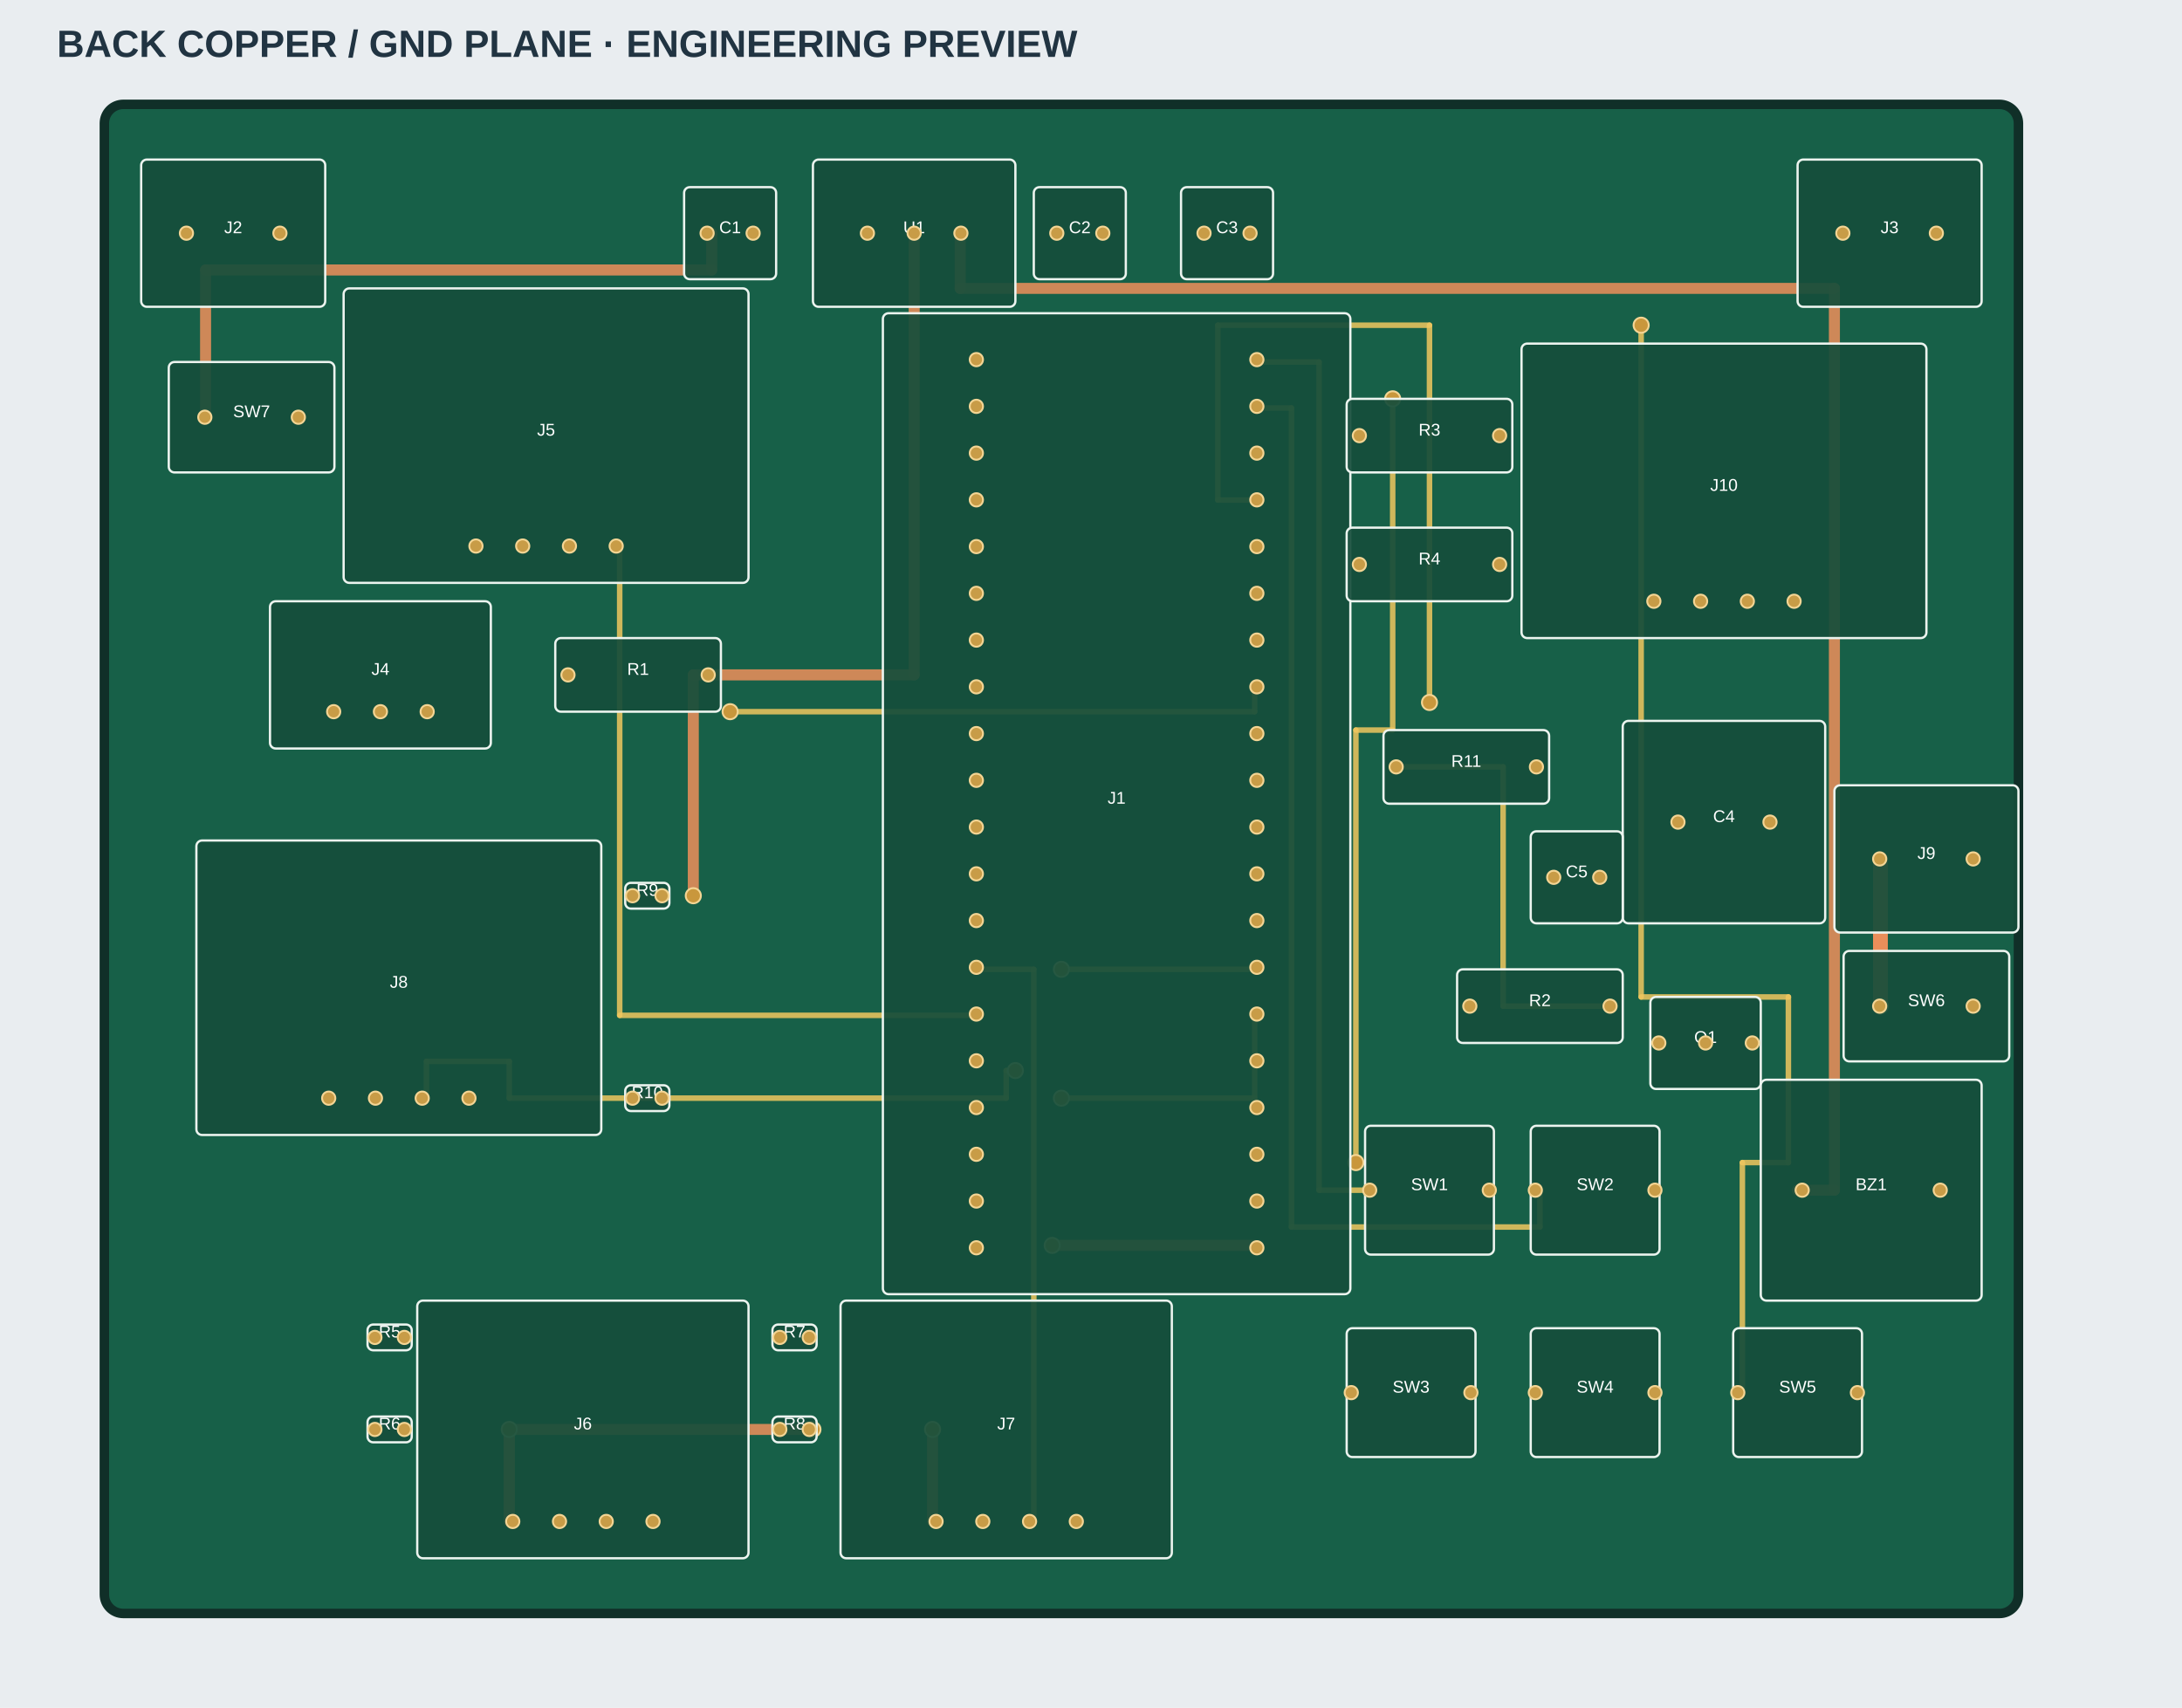
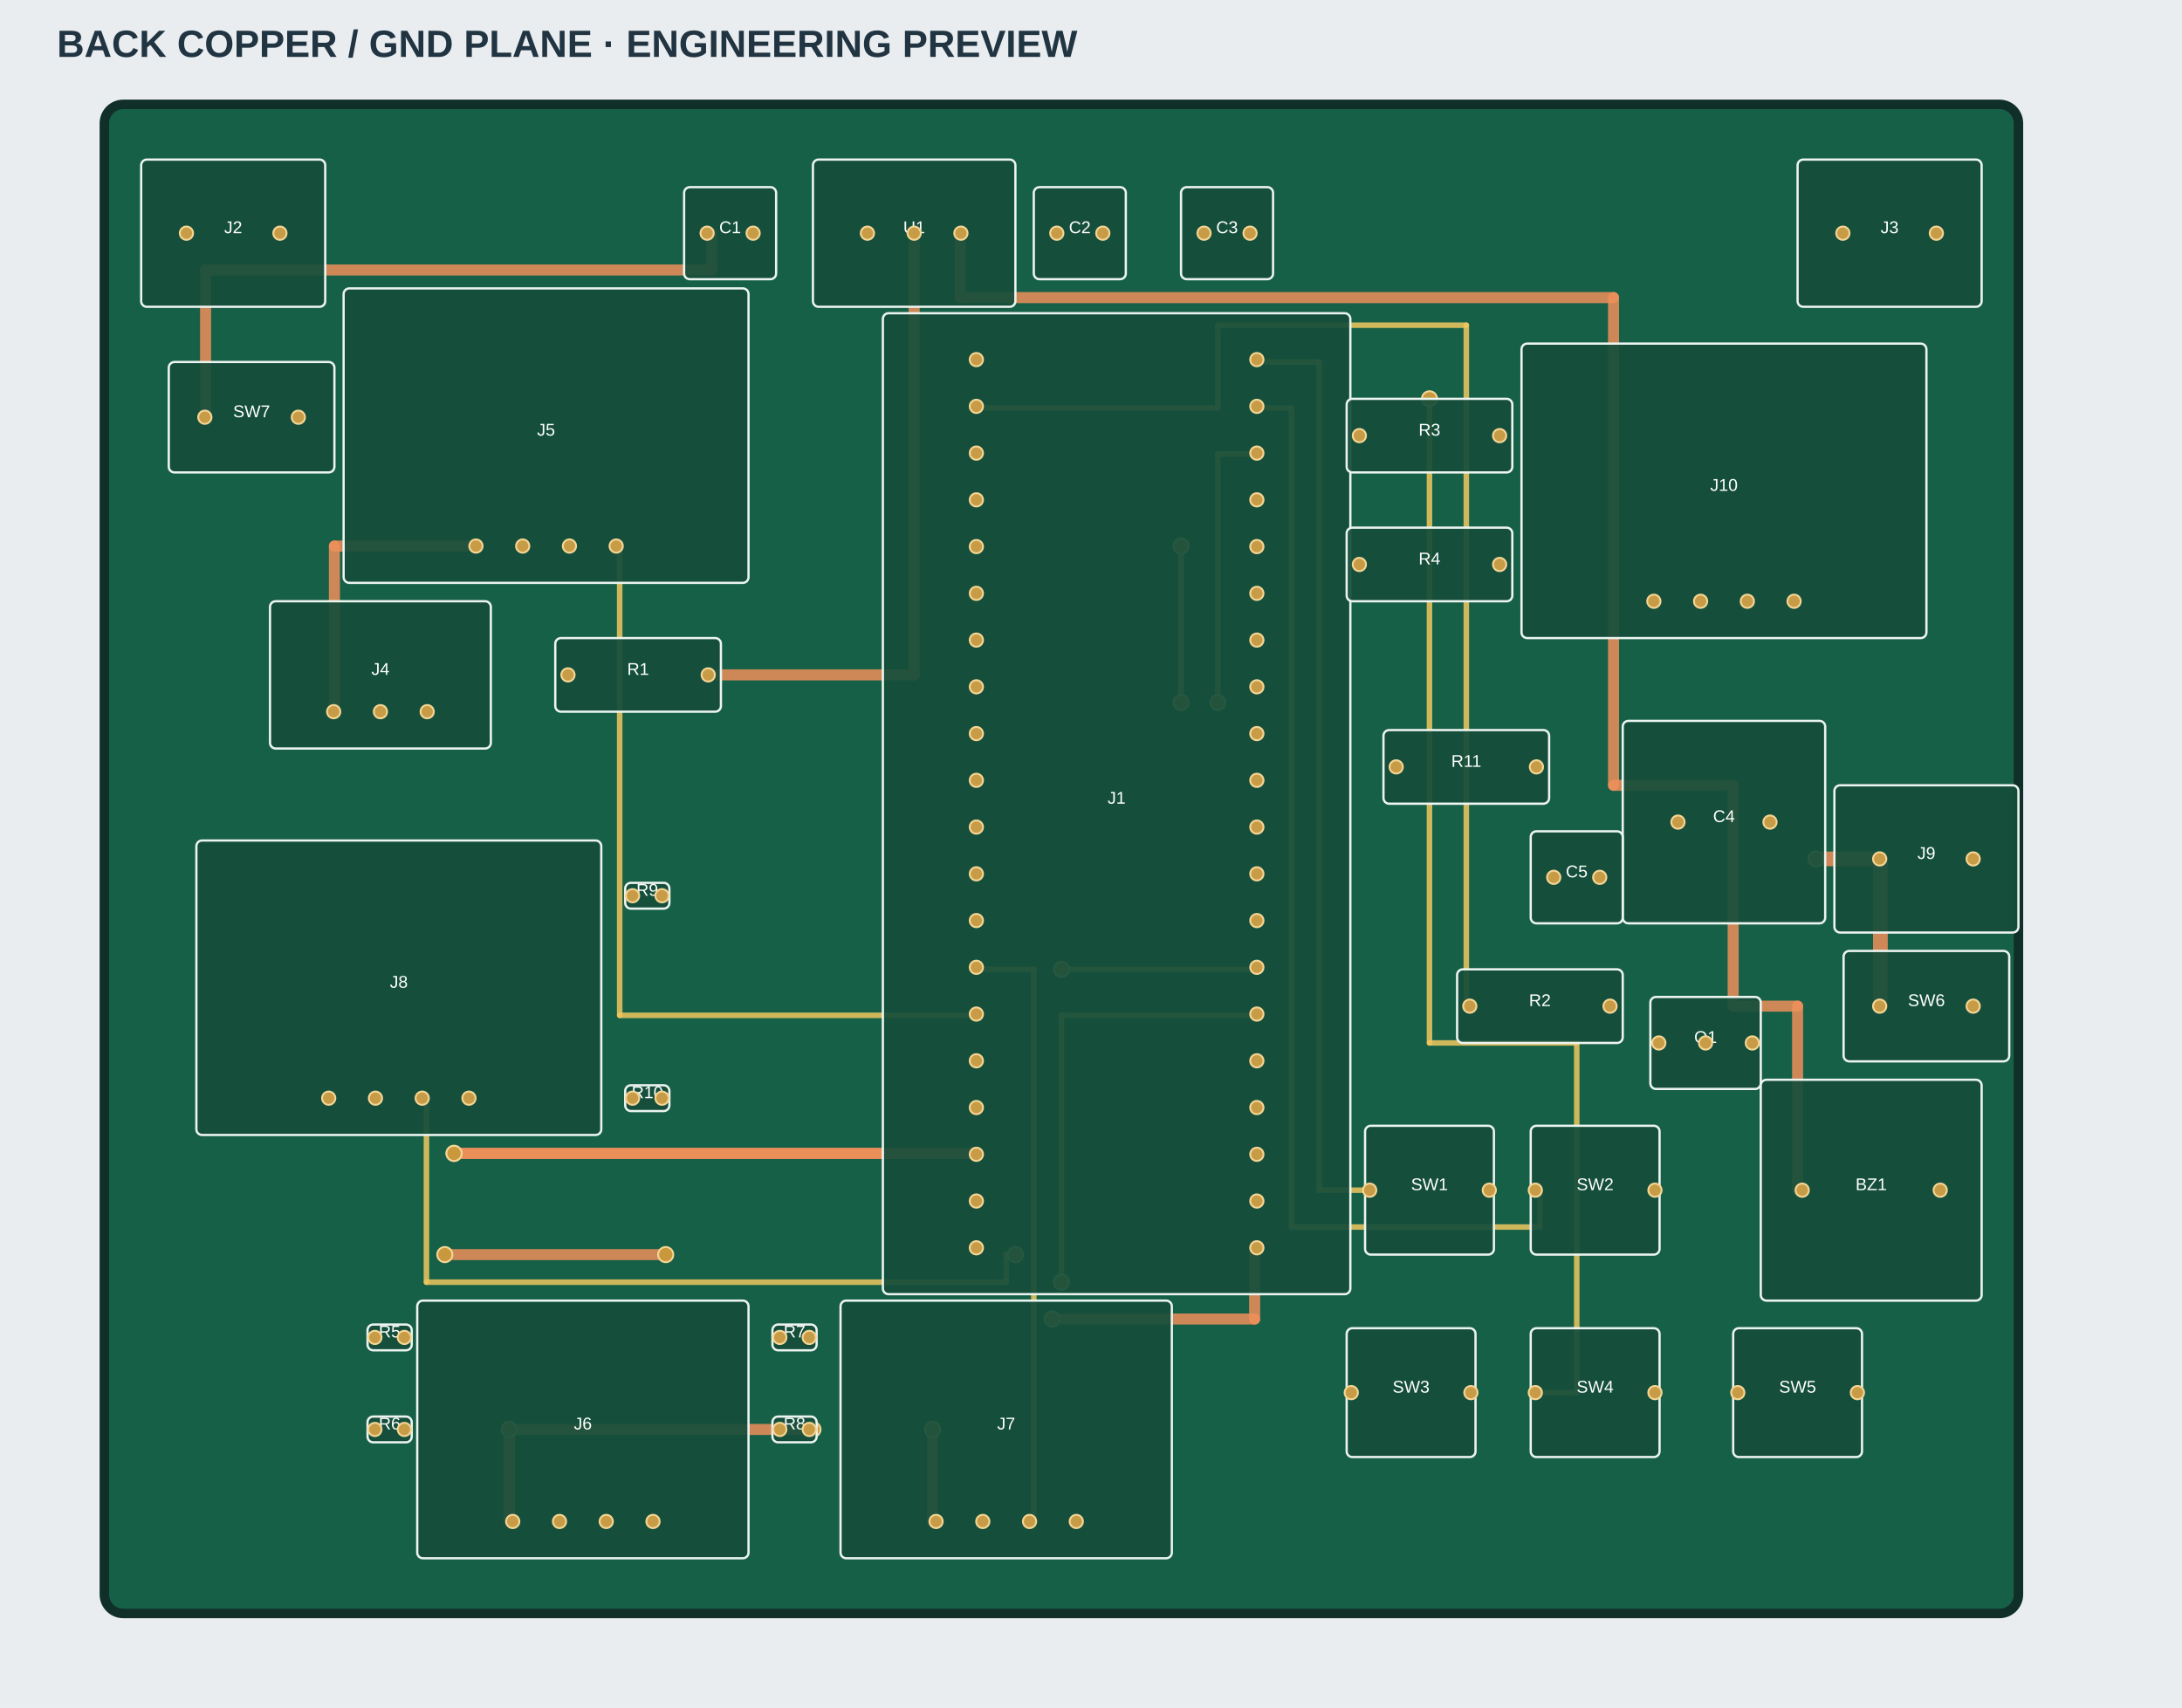
<svg xmlns="http://www.w3.org/2000/svg" width="1150" height="900" viewBox="0 0 1150 900">
  <rect width="100%" height="100%" fill="#e9edf0" />
  <rect x="55.0" y="55.0" width="1008.8" height="795.4" rx="10" fill="#176048" stroke="#102f28" stroke-width="5" />
  <line x1="514.586" y1="509.833" x2="515.75" y2="510.9" stroke="#f0c75e" stroke-width="2.91" stroke-linecap="round" opacity=".85" />
  <line x1="515.75" y1="510.9" x2="544.85" y2="510.9" stroke="#f0c75e" stroke-width="2.91" stroke-linecap="round" opacity=".85" />
  <line x1="544.85" y1="510.9" x2="544.85" y2="801.9" stroke="#f0c75e" stroke-width="2.91" stroke-linecap="round" opacity=".85" />
  <line x1="544.85" y1="801.9" x2="542.619" y2="801.9" stroke="#f0c75e" stroke-width="2.91" stroke-linecap="round" opacity=".85" />
  <line x1="662.414" y1="534.471" x2="661.25" y2="535.15" stroke="#f0c75e" stroke-width="2.91" stroke-linecap="round" opacity=".85" />
-   <line x1="661.25" y1="535.15" x2="661.25" y2="578.8" stroke="#f0c75e" stroke-width="2.91" stroke-linecap="round" opacity=".85" />
-   <line x1="661.25" y1="578.8" x2="559.4" y2="578.8" stroke="#f0c75e" stroke-width="2.91" stroke-linecap="round" opacity=".85" />
+   <line x1="661.25" y1="535.15" x2="559.4" y2="535.15" stroke="#f0c75e" stroke-width="2.91" stroke-linecap="round" opacity=".85" />
+   <line x1="559.4" y1="535.15" x2="559.4" y2="675.8" stroke="#f0c75e" stroke-width="2.91" stroke-linecap="round" opacity=".85" />
  <line x1="662.414" y1="509.833" x2="661.25" y2="510.9" stroke="#f0c75e" stroke-width="2.91" stroke-linecap="round" opacity=".85" />
  <line x1="661.25" y1="510.9" x2="559.4" y2="510.9" stroke="#f0c75e" stroke-width="2.91" stroke-linecap="round" opacity=".85" />
-   <line x1="535.15" y1="564.25" x2="530.3" y2="564.25" stroke="#f0c75e" stroke-width="2.91" stroke-linecap="round" opacity=".85" />
-   <line x1="530.3" y1="564.25" x2="530.3" y2="578.8" stroke="#f0c75e" stroke-width="2.91" stroke-linecap="round" opacity=".85" />
-   <line x1="530.3" y1="578.8" x2="268.4" y2="578.8" stroke="#f0c75e" stroke-width="2.91" stroke-linecap="round" opacity=".85" />
-   <line x1="268.4" y1="578.8" x2="268.4" y2="559.4" stroke="#f0c75e" stroke-width="2.91" stroke-linecap="round" opacity=".85" />
-   <line x1="268.4" y1="559.4" x2="224.75" y2="559.4" stroke="#f0c75e" stroke-width="2.91" stroke-linecap="round" opacity=".85" />
-   <line x1="224.75" y1="559.4" x2="224.75" y2="578.8" stroke="#f0c75e" stroke-width="2.91" stroke-linecap="round" opacity=".85" />
+   <line x1="535.15" y1="661.25" x2="530.3" y2="661.25" stroke="#f0c75e" stroke-width="2.91" stroke-linecap="round" opacity=".85" />
+   <line x1="530.3" y1="661.25" x2="530.3" y2="675.8" stroke="#f0c75e" stroke-width="2.91" stroke-linecap="round" opacity=".85" />
+   <line x1="530.3" y1="675.8" x2="224.75" y2="675.8" stroke="#f0c75e" stroke-width="2.91" stroke-linecap="round" opacity=".85" />
+   <line x1="224.75" y1="675.8" x2="224.75" y2="578.8" stroke="#f0c75e" stroke-width="2.91" stroke-linecap="round" opacity=".85" />
  <line x1="224.75" y1="578.8" x2="222.519" y2="578.8" stroke="#f0c75e" stroke-width="2.91" stroke-linecap="round" opacity=".85" />
  <line x1="514.586" y1="534.471" x2="515.75" y2="535.15" stroke="#f0c75e" stroke-width="2.91" stroke-linecap="round" opacity=".85" />
  <line x1="515.75" y1="535.15" x2="326.6" y2="535.15" stroke="#f0c75e" stroke-width="2.91" stroke-linecap="round" opacity=".85" />
  <line x1="326.6" y1="535.15" x2="326.6" y2="287.8" stroke="#f0c75e" stroke-width="2.91" stroke-linecap="round" opacity=".85" />
  <line x1="326.6" y1="287.8" x2="324.757" y2="287.8" stroke="#f0c75e" stroke-width="2.91" stroke-linecap="round" opacity=".85" />
-   <line x1="662.414" y1="362.005" x2="661.25" y2="360.55" stroke="#f0c75e" stroke-width="2.91" stroke-linecap="round" opacity=".85" />
-   <line x1="661.25" y1="360.55" x2="661.25" y2="375.1" stroke="#f0c75e" stroke-width="2.91" stroke-linecap="round" opacity=".85" />
-   <line x1="661.25" y1="375.1" x2="384.8" y2="375.1" stroke="#f0c75e" stroke-width="2.91" stroke-linecap="round" opacity=".85" />
-   <line x1="848.557" y1="530.3" x2="850.4" y2="530.3" stroke="#f0c75e" stroke-width="2.91" stroke-linecap="round" opacity=".85" />
-   <line x1="850.4" y1="530.3" x2="792.2" y2="530.3" stroke="#f0c75e" stroke-width="2.91" stroke-linecap="round" opacity=".85" />
-   <line x1="792.2" y1="530.3" x2="792.2" y2="404.2" stroke="#f0c75e" stroke-width="2.91" stroke-linecap="round" opacity=".85" />
-   <line x1="792.2" y1="404.2" x2="734.0" y2="404.2" stroke="#f0c75e" stroke-width="2.91" stroke-linecap="round" opacity=".85" />
-   <line x1="734.0" y1="404.2" x2="735.843" y2="404.2" stroke="#f0c75e" stroke-width="2.91" stroke-linecap="round" opacity=".85" />
+   <line x1="514.586" y1="214.177" x2="515.75" y2="215.05" stroke="#f0c75e" stroke-width="2.91" stroke-linecap="round" opacity=".85" />
+   <line x1="515.75" y1="215.05" x2="641.85" y2="215.05" stroke="#f0c75e" stroke-width="2.91" stroke-linecap="round" opacity=".85" />
+   <line x1="641.85" y1="215.05" x2="641.85" y2="171.4" stroke="#f0c75e" stroke-width="2.91" stroke-linecap="round" opacity=".85" />
+   <line x1="641.85" y1="171.4" x2="772.8" y2="171.4" stroke="#f0c75e" stroke-width="2.91" stroke-linecap="round" opacity=".85" />
+   <line x1="772.8" y1="171.4" x2="772.8" y2="530.3" stroke="#f0c75e" stroke-width="2.91" stroke-linecap="round" opacity=".85" />
+   <line x1="772.8" y1="530.3" x2="774.643" y2="530.3" stroke="#f0c75e" stroke-width="2.91" stroke-linecap="round" opacity=".85" />
  <line x1="662.414" y1="189.539" x2="661.25" y2="190.8" stroke="#f0c75e" stroke-width="2.91" stroke-linecap="round" opacity=".85" />
  <line x1="661.25" y1="190.8" x2="695.2" y2="190.8" stroke="#f0c75e" stroke-width="2.91" stroke-linecap="round" opacity=".85" />
  <line x1="695.2" y1="190.8" x2="695.2" y2="627.3" stroke="#f0c75e" stroke-width="2.91" stroke-linecap="round" opacity=".85" />
  <line x1="695.2" y1="627.3" x2="724.3" y2="627.3" stroke="#f0c75e" stroke-width="2.91" stroke-linecap="round" opacity=".85" />
  <line x1="724.3" y1="627.3" x2="721.875" y2="627.3" stroke="#f0c75e" stroke-width="2.91" stroke-linecap="round" opacity=".85" />
  <line x1="662.414" y1="214.177" x2="661.25" y2="215.05" stroke="#f0c75e" stroke-width="2.91" stroke-linecap="round" opacity=".85" />
  <line x1="661.25" y1="215.05" x2="680.65" y2="215.05" stroke="#f0c75e" stroke-width="2.91" stroke-linecap="round" opacity=".85" />
  <line x1="680.65" y1="215.05" x2="680.65" y2="646.7" stroke="#f0c75e" stroke-width="2.91" stroke-linecap="round" opacity=".85" />
  <line x1="680.65" y1="646.7" x2="811.6" y2="646.7" stroke="#f0c75e" stroke-width="2.91" stroke-linecap="round" opacity=".85" />
  <line x1="811.6" y1="646.7" x2="811.6" y2="627.3" stroke="#f0c75e" stroke-width="2.91" stroke-linecap="round" opacity=".85" />
  <line x1="811.6" y1="627.3" x2="809.175" y2="627.3" stroke="#f0c75e" stroke-width="2.91" stroke-linecap="round" opacity=".85" />
-   <line x1="734.0" y1="210.2" x2="734.0" y2="384.8" stroke="#f0c75e" stroke-width="2.91" stroke-linecap="round" opacity=".85" />
-   <line x1="734.0" y1="384.8" x2="714.6" y2="384.8" stroke="#f0c75e" stroke-width="2.91" stroke-linecap="round" opacity=".85" />
-   <line x1="714.6" y1="384.8" x2="714.6" y2="612.75" stroke="#f0c75e" stroke-width="2.91" stroke-linecap="round" opacity=".85" />
-   <line x1="662.414" y1="263.453" x2="661.25" y2="263.55" stroke="#f0c75e" stroke-width="2.91" stroke-linecap="round" opacity=".85" />
-   <line x1="661.25" y1="263.55" x2="641.85" y2="263.55" stroke="#f0c75e" stroke-width="2.91" stroke-linecap="round" opacity=".85" />
-   <line x1="641.85" y1="263.55" x2="641.85" y2="171.4" stroke="#f0c75e" stroke-width="2.91" stroke-linecap="round" opacity=".85" />
-   <line x1="641.85" y1="171.4" x2="753.4" y2="171.4" stroke="#f0c75e" stroke-width="2.91" stroke-linecap="round" opacity=".85" />
-   <line x1="753.4" y1="171.4" x2="753.4" y2="370.25" stroke="#f0c75e" stroke-width="2.91" stroke-linecap="round" opacity=".85" />
-   <line x1="864.95" y1="171.4" x2="864.95" y2="525.45" stroke="#f0c75e" stroke-width="2.91" stroke-linecap="round" opacity=".85" />
-   <line x1="864.95" y1="525.45" x2="942.55" y2="525.45" stroke="#f0c75e" stroke-width="2.91" stroke-linecap="round" opacity=".85" />
-   <line x1="942.55" y1="525.45" x2="942.55" y2="612.75" stroke="#f0c75e" stroke-width="2.91" stroke-linecap="round" opacity=".85" />
-   <line x1="942.55" y1="612.75" x2="918.3" y2="612.75" stroke="#f0c75e" stroke-width="2.91" stroke-linecap="round" opacity=".85" />
-   <line x1="918.3" y1="612.75" x2="918.3" y2="734.0" stroke="#f0c75e" stroke-width="2.91" stroke-linecap="round" opacity=".85" />
-   <line x1="918.3" y1="734.0" x2="915.875" y2="734.0" stroke="#f0c75e" stroke-width="2.91" stroke-linecap="round" opacity=".85" />
+   <line x1="662.414" y1="238.815" x2="661.25" y2="239.3" stroke="#f0c75e" stroke-width="2.91" stroke-linecap="round" opacity=".85" />
+   <line x1="661.25" y1="239.3" x2="641.85" y2="239.3" stroke="#f0c75e" stroke-width="2.91" stroke-linecap="round" opacity=".85" />
+   <line x1="641.85" y1="239.3" x2="641.85" y2="370.25" stroke="#f0c75e" stroke-width="2.91" stroke-linecap="round" opacity=".85" />
+   <line x1="753.4" y1="210.2" x2="753.4" y2="549.7" stroke="#f0c75e" stroke-width="2.91" stroke-linecap="round" opacity=".85" />
+   <line x1="753.4" y1="549.7" x2="831.0" y2="549.7" stroke="#f0c75e" stroke-width="2.91" stroke-linecap="round" opacity=".85" />
+   <line x1="831.0" y1="549.7" x2="831.0" y2="734.0" stroke="#f0c75e" stroke-width="2.91" stroke-linecap="round" opacity=".85" />
+   <line x1="831.0" y1="734.0" x2="811.6" y2="734.0" stroke="#f0c75e" stroke-width="2.91" stroke-linecap="round" opacity=".85" />
+   <line x1="811.6" y1="734.0" x2="809.175" y2="734.0" stroke="#f0c75e" stroke-width="2.91" stroke-linecap="round" opacity=".85" />
+   <line x1="622.45" y1="287.8" x2="622.45" y2="370.25" stroke="#f0c75e" stroke-width="2.91" stroke-linecap="round" opacity=".85" />
  <line x1="107.962" y1="219.9" x2="108.35" y2="219.9" stroke="#ef8f5a" stroke-width="5.82" stroke-linecap="round" opacity=".85" />
  <line x1="108.35" y1="219.9" x2="108.35" y2="142.3" stroke="#ef8f5a" stroke-width="5.82" stroke-linecap="round" opacity=".85" />
  <line x1="108.35" y1="142.3" x2="375.1" y2="142.3" stroke="#ef8f5a" stroke-width="5.82" stroke-linecap="round" opacity=".85" />
  <line x1="375.1" y1="142.3" x2="375.1" y2="122.9" stroke="#ef8f5a" stroke-width="5.82" stroke-linecap="round" opacity=".85" />
  <line x1="375.1" y1="122.9" x2="372.675" y2="122.9" stroke="#ef8f5a" stroke-width="5.82" stroke-linecap="round" opacity=".85" />
  <line x1="506.438" y1="122.9" x2="506.05" y2="122.9" stroke="#ef8f5a" stroke-width="5.82" stroke-linecap="round" opacity=".85" />
-   <line x1="506.05" y1="122.9" x2="506.05" y2="152.0" stroke="#ef8f5a" stroke-width="5.82" stroke-linecap="round" opacity=".85" />
-   <line x1="506.05" y1="152.0" x2="966.8" y2="152.0" stroke="#ef8f5a" stroke-width="5.82" stroke-linecap="round" opacity=".85" />
-   <line x1="966.8" y1="152.0" x2="966.8" y2="627.3" stroke="#ef8f5a" stroke-width="5.82" stroke-linecap="round" opacity=".85" />
-   <line x1="966.8" y1="627.3" x2="947.4" y2="627.3" stroke="#ef8f5a" stroke-width="5.82" stroke-linecap="round" opacity=".85" />
+   <line x1="506.05" y1="122.9" x2="506.05" y2="156.85" stroke="#ef8f5a" stroke-width="5.82" stroke-linecap="round" opacity=".85" />
+   <line x1="506.05" y1="156.85" x2="850.4" y2="156.85" stroke="#ef8f5a" stroke-width="5.82" stroke-linecap="round" opacity=".85" />
+   <line x1="850.4" y1="156.85" x2="850.4" y2="413.9" stroke="#ef8f5a" stroke-width="5.82" stroke-linecap="round" opacity=".85" />
+   <line x1="850.4" y1="413.9" x2="913.45" y2="413.9" stroke="#ef8f5a" stroke-width="5.82" stroke-linecap="round" opacity=".85" />
+   <line x1="913.45" y1="413.9" x2="913.45" y2="530.3" stroke="#ef8f5a" stroke-width="5.82" stroke-linecap="round" opacity=".85" />
+   <line x1="913.45" y1="530.3" x2="947.4" y2="530.3" stroke="#ef8f5a" stroke-width="5.82" stroke-linecap="round" opacity=".85" />
+   <line x1="947.4" y1="530.3" x2="947.4" y2="627.3" stroke="#ef8f5a" stroke-width="5.82" stroke-linecap="round" opacity=".85" />
  <line x1="947.4" y1="627.3" x2="949.825" y2="627.3" stroke="#ef8f5a" stroke-width="5.82" stroke-linecap="round" opacity=".85" />
  <line x1="990.662" y1="530.3" x2="991.05" y2="530.3" stroke="#ef8f5a" stroke-width="7.76" stroke-linecap="round" opacity=".85" />
  <line x1="991.05" y1="530.3" x2="991.05" y2="452.7" stroke="#ef8f5a" stroke-width="7.76" stroke-linecap="round" opacity=".85" />
  <line x1="991.05" y1="452.7" x2="990.662" y2="452.7" stroke="#ef8f5a" stroke-width="7.76" stroke-linecap="round" opacity=".85" />
  <line x1="990.662" y1="452.7" x2="991.05" y2="452.7" stroke="#ef8f5a" stroke-width="7.76" stroke-linecap="round" opacity=".85" />
-   <line x1="991.05" y1="452.7" x2="991.05" y2="530.3" stroke="#ef8f5a" stroke-width="7.76" stroke-linecap="round" opacity=".85" />
+   <line x1="991.05" y1="452.7" x2="957.1" y2="452.7" stroke="#ef8f5a" stroke-width="7.76" stroke-linecap="round" opacity=".85" />
+   <line x1="514.586" y1="608.385" x2="515.75" y2="607.9" stroke="#ef8f5a" stroke-width="5.82" stroke-linecap="round" opacity=".85" />
+   <line x1="515.75" y1="607.9" x2="239.3" y2="607.9" stroke="#ef8f5a" stroke-width="5.82" stroke-linecap="round" opacity=".85" />
  <line x1="491.5" y1="753.4" x2="491.5" y2="801.9" stroke="#ef8f5a" stroke-width="5.82" stroke-linecap="round" opacity=".85" />
  <line x1="491.5" y1="801.9" x2="493.343" y2="801.9" stroke="#ef8f5a" stroke-width="5.82" stroke-linecap="round" opacity=".85" />
-   <line x1="365.4" y1="472.1" x2="365.4" y2="355.7" stroke="#ef8f5a" stroke-width="5.82" stroke-linecap="round" opacity=".85" />
-   <line x1="365.4" y1="355.7" x2="375.1" y2="355.7" stroke="#ef8f5a" stroke-width="5.82" stroke-linecap="round" opacity=".85" />
-   <line x1="375.1" y1="355.7" x2="373.257" y2="355.7" stroke="#ef8f5a" stroke-width="5.82" stroke-linecap="round" opacity=".85" />
-   <line x1="554.55" y1="656.4" x2="661.25" y2="656.4" stroke="#ef8f5a" stroke-width="5.82" stroke-linecap="round" opacity=".85" />
+   <line x1="234.45" y1="661.25" x2="350.85" y2="661.25" stroke="#ef8f5a" stroke-width="5.82" stroke-linecap="round" opacity=".85" />
+   <line x1="250.843" y1="287.8" x2="249.0" y2="287.8" stroke="#ef8f5a" stroke-width="5.82" stroke-linecap="round" opacity=".85" />
+   <line x1="249.0" y1="287.8" x2="176.25" y2="287.8" stroke="#ef8f5a" stroke-width="5.82" stroke-linecap="round" opacity=".85" />
+   <line x1="176.25" y1="287.8" x2="176.25" y2="375.1" stroke="#ef8f5a" stroke-width="5.82" stroke-linecap="round" opacity=".85" />
+   <line x1="176.25" y1="375.1" x2="175.862" y2="375.1" stroke="#ef8f5a" stroke-width="5.82" stroke-linecap="round" opacity=".85" />
+   <line x1="514.586" y1="608.385" x2="515.75" y2="607.9" stroke="#ef8f5a" stroke-width="5.82" stroke-linecap="round" opacity=".85" />
+   <line x1="515.75" y1="607.9" x2="239.3" y2="607.9" stroke="#ef8f5a" stroke-width="5.82" stroke-linecap="round" opacity=".85" />
+   <line x1="554.55" y1="695.2" x2="661.25" y2="695.2" stroke="#ef8f5a" stroke-width="5.82" stroke-linecap="round" opacity=".85" />
+   <line x1="661.25" y1="695.2" x2="661.25" y2="656.4" stroke="#ef8f5a" stroke-width="5.82" stroke-linecap="round" opacity=".85" />
  <line x1="661.25" y1="656.4" x2="662.414" y2="657.661" stroke="#ef8f5a" stroke-width="5.82" stroke-linecap="round" opacity=".85" />
  <line x1="428.45" y1="753.4" x2="268.4" y2="753.4" stroke="#ef8f5a" stroke-width="5.82" stroke-linecap="round" opacity=".85" />
  <line x1="268.4" y1="753.4" x2="268.4" y2="801.9" stroke="#ef8f5a" stroke-width="5.82" stroke-linecap="round" opacity=".85" />
  <line x1="268.4" y1="801.9" x2="270.243" y2="801.9" stroke="#ef8f5a" stroke-width="5.82" stroke-linecap="round" opacity=".85" />
  <line x1="270.243" y1="801.9" x2="268.4" y2="801.9" stroke="#ef8f5a" stroke-width="5.82" stroke-linecap="round" opacity=".85" />
  <line x1="268.4" y1="801.9" x2="268.4" y2="753.4" stroke="#ef8f5a" stroke-width="5.82" stroke-linecap="round" opacity=".85" />
  <line x1="373.257" y1="355.7" x2="375.1" y2="355.7" stroke="#ef8f5a" stroke-width="5.82" stroke-linecap="round" opacity=".85" />
  <line x1="375.1" y1="355.7" x2="481.8" y2="355.7" stroke="#ef8f5a" stroke-width="5.82" stroke-linecap="round" opacity=".85" />
  <line x1="481.8" y1="355.7" x2="481.8" y2="122.9" stroke="#ef8f5a" stroke-width="5.82" stroke-linecap="round" opacity=".85" />
-   <circle cx="559.4" cy="578.8" r="4" fill="#c9973c" stroke="#f4d594" />
+   <circle cx="559.4" cy="675.8" r="4" fill="#c9973c" stroke="#f4d594" />
  <circle cx="559.4" cy="510.9" r="4" fill="#c9973c" stroke="#f4d594" />
-   <circle cx="535.15" cy="564.25" r="4" fill="#c9973c" stroke="#f4d594" />
-   <circle cx="384.8" cy="375.1" r="4" fill="#c9973c" stroke="#f4d594" />
-   <circle cx="734.0" cy="210.2" r="4" fill="#c9973c" stroke="#f4d594" />
-   <circle cx="714.6" cy="612.75" r="4" fill="#c9973c" stroke="#f4d594" />
-   <circle cx="753.4" cy="370.25" r="4" fill="#c9973c" stroke="#f4d594" />
-   <circle cx="864.95" cy="171.4" r="4" fill="#c9973c" stroke="#f4d594" />
-   <circle cx="991.05" cy="530.3" r="4" fill="#c9973c" stroke="#f4d594" />
+   <circle cx="535.15" cy="661.25" r="4" fill="#c9973c" stroke="#f4d594" />
+   <circle cx="641.85" cy="370.25" r="4" fill="#c9973c" stroke="#f4d594" />
+   <circle cx="753.4" cy="210.2" r="4" fill="#c9973c" stroke="#f4d594" />
+   <circle cx="622.45" cy="287.8" r="4" fill="#c9973c" stroke="#f4d594" />
+   <circle cx="622.45" cy="370.25" r="4" fill="#c9973c" stroke="#f4d594" />
+   <circle cx="957.1" cy="452.7" r="4" fill="#c9973c" stroke="#f4d594" />
+   <circle cx="239.3" cy="607.9" r="4" fill="#c9973c" stroke="#f4d594" />
  <circle cx="491.5" cy="753.4" r="4" fill="#c9973c" stroke="#f4d594" />
-   <circle cx="365.4" cy="472.1" r="4" fill="#c9973c" stroke="#f4d594" />
-   <circle cx="554.55" cy="656.4" r="4" fill="#c9973c" stroke="#f4d594" />
+   <circle cx="234.45" cy="661.25" r="4" fill="#c9973c" stroke="#f4d594" />
+   <circle cx="350.85" cy="661.25" r="4" fill="#c9973c" stroke="#f4d594" />
+   <circle cx="239.3" cy="607.9" r="4" fill="#c9973c" stroke="#f4d594" />
+   <circle cx="554.55" cy="695.2" r="4" fill="#c9973c" stroke="#f4d594" />
  <circle cx="428.45" cy="753.4" r="4" fill="#c9973c" stroke="#f4d594" />
  <circle cx="268.4" cy="753.4" r="4" fill="#c9973c" stroke="#f4d594" />
  <rect x="465.31" y="165.095" width="246.38" height="517.01" rx="3" fill="#154d3b" fill-opacity=".92" stroke="#ecf4ef" stroke-width="1.2" />
  <text x="588.5" y="423.6" text-anchor="middle" font-family="Arial" font-size="9" fill="#fff">J1</text>
  <circle cx="514.586" cy="189.539" r="3.5" fill="#c89c47" stroke="#f4d594" />
  <circle cx="514.586" cy="214.177" r="3.5" fill="#c89c47" stroke="#f4d594" />
  <circle cx="514.586" cy="238.815" r="3.5" fill="#c89c47" stroke="#f4d594" />
  <circle cx="514.586" cy="263.453" r="3.5" fill="#c89c47" stroke="#f4d594" />
  <circle cx="514.586" cy="288.091" r="3.5" fill="#c89c47" stroke="#f4d594" />
  <circle cx="514.586" cy="312.729" r="3.5" fill="#c89c47" stroke="#f4d594" />
  <circle cx="514.586" cy="337.367" r="3.5" fill="#c89c47" stroke="#f4d594" />
  <circle cx="514.586" cy="362.005" r="3.5" fill="#c89c47" stroke="#f4d594" />
  <circle cx="514.586" cy="386.643" r="3.5" fill="#c89c47" stroke="#f4d594" />
  <circle cx="514.586" cy="411.281" r="3.5" fill="#c89c47" stroke="#f4d594" />
  <circle cx="514.586" cy="435.919" r="3.5" fill="#c89c47" stroke="#f4d594" />
  <circle cx="514.586" cy="460.557" r="3.5" fill="#c89c47" stroke="#f4d594" />
  <circle cx="514.586" cy="485.195" r="3.5" fill="#c89c47" stroke="#f4d594" />
  <circle cx="514.586" cy="509.833" r="3.5" fill="#c89c47" stroke="#f4d594" />
  <circle cx="514.586" cy="534.471" r="3.5" fill="#c89c47" stroke="#f4d594" />
  <circle cx="514.586" cy="559.109" r="3.5" fill="#c89c47" stroke="#f4d594" />
  <circle cx="514.586" cy="583.747" r="3.5" fill="#c89c47" stroke="#f4d594" />
  <circle cx="514.586" cy="608.385" r="3.5" fill="#c89c47" stroke="#f4d594" />
  <circle cx="514.586" cy="633.023" r="3.5" fill="#c89c47" stroke="#f4d594" />
  <circle cx="514.586" cy="657.661" r="3.5" fill="#c89c47" stroke="#f4d594" />
  <circle cx="662.414" cy="189.539" r="3.5" fill="#c89c47" stroke="#f4d594" />
  <circle cx="662.414" cy="214.177" r="3.5" fill="#c89c47" stroke="#f4d594" />
  <circle cx="662.414" cy="238.815" r="3.5" fill="#c89c47" stroke="#f4d594" />
  <circle cx="662.414" cy="263.453" r="3.5" fill="#c89c47" stroke="#f4d594" />
  <circle cx="662.414" cy="288.091" r="3.5" fill="#c89c47" stroke="#f4d594" />
  <circle cx="662.414" cy="312.729" r="3.5" fill="#c89c47" stroke="#f4d594" />
  <circle cx="662.414" cy="337.367" r="3.5" fill="#c89c47" stroke="#f4d594" />
  <circle cx="662.414" cy="362.005" r="3.5" fill="#c89c47" stroke="#f4d594" />
  <circle cx="662.414" cy="386.643" r="3.5" fill="#c89c47" stroke="#f4d594" />
  <circle cx="662.414" cy="411.281" r="3.5" fill="#c89c47" stroke="#f4d594" />
  <circle cx="662.414" cy="435.919" r="3.5" fill="#c89c47" stroke="#f4d594" />
  <circle cx="662.414" cy="460.557" r="3.5" fill="#c89c47" stroke="#f4d594" />
  <circle cx="662.414" cy="485.195" r="3.5" fill="#c89c47" stroke="#f4d594" />
  <circle cx="662.414" cy="509.833" r="3.5" fill="#c89c47" stroke="#f4d594" />
  <circle cx="662.414" cy="534.471" r="3.5" fill="#c89c47" stroke="#f4d594" />
  <circle cx="662.414" cy="559.109" r="3.5" fill="#c89c47" stroke="#f4d594" />
  <circle cx="662.414" cy="583.747" r="3.5" fill="#c89c47" stroke="#f4d594" />
  <circle cx="662.414" cy="608.385" r="3.5" fill="#c89c47" stroke="#f4d594" />
  <circle cx="662.414" cy="633.023" r="3.5" fill="#c89c47" stroke="#f4d594" />
  <circle cx="662.414" cy="657.661" r="3.5" fill="#c89c47" stroke="#f4d594" />
  <rect x="74.4" y="84.1" width="97.0" height="77.6" rx="3" fill="#154d3b" fill-opacity=".92" stroke="#ecf4ef" stroke-width="1.2" />
  <text x="122.9" y="122.9" text-anchor="middle" font-family="Arial" font-size="9" fill="#fff">J2</text>
  <circle cx="98.262" cy="122.9" r="3.5" fill="#c89c47" stroke="#f4d594" />
  <circle cx="147.538" cy="122.9" r="3.5" fill="#c89c47" stroke="#f4d594" />
  <rect x="947.4" y="84.1" width="97.0" height="77.6" rx="3" fill="#154d3b" fill-opacity=".92" stroke="#ecf4ef" stroke-width="1.2" />
  <text x="995.9" y="122.9" text-anchor="middle" font-family="Arial" font-size="9" fill="#fff">J3</text>
  <circle cx="971.262" cy="122.9" r="3.5" fill="#c89c47" stroke="#f4d594" />
  <circle cx="1020.538" cy="122.9" r="3.5" fill="#c89c47" stroke="#f4d594" />
  <rect x="142.3" y="316.9" width="116.4" height="77.6" rx="3" fill="#154d3b" fill-opacity=".92" stroke="#ecf4ef" stroke-width="1.2" />
  <text x="200.5" y="355.7" text-anchor="middle" font-family="Arial" font-size="9" fill="#fff">J4</text>
  <circle cx="175.862" cy="375.1" r="3.5" fill="#c89c47" stroke="#f4d594" />
  <circle cx="200.5" cy="375.1" r="3.5" fill="#c89c47" stroke="#f4d594" />
  <circle cx="225.138" cy="375.1" r="3.5" fill="#c89c47" stroke="#f4d594" />
  <rect x="181.1" y="152.0" width="213.4" height="155.2" rx="3" fill="#154d3b" fill-opacity=".92" stroke="#ecf4ef" stroke-width="1.2" />
  <text x="287.8" y="229.6" text-anchor="middle" font-family="Arial" font-size="9" fill="#fff">J5</text>
  <circle cx="250.843" cy="287.8" r="3.5" fill="#c89c47" stroke="#f4d594" />
  <circle cx="275.481" cy="287.8" r="3.5" fill="#c89c47" stroke="#f4d594" />
  <circle cx="300.119" cy="287.8" r="3.5" fill="#c89c47" stroke="#f4d594" />
  <circle cx="324.757" cy="287.8" r="3.5" fill="#c89c47" stroke="#f4d594" />
  <rect x="219.9" y="685.5" width="174.6" height="135.8" rx="3" fill="#154d3b" fill-opacity=".92" stroke="#ecf4ef" stroke-width="1.2" />
  <text x="307.2" y="753.4" text-anchor="middle" font-family="Arial" font-size="9" fill="#fff">J6</text>
  <circle cx="270.243" cy="801.9" r="3.5" fill="#c89c47" stroke="#f4d594" />
  <circle cx="294.881" cy="801.9" r="3.5" fill="#c89c47" stroke="#f4d594" />
  <circle cx="319.519" cy="801.9" r="3.5" fill="#c89c47" stroke="#f4d594" />
  <circle cx="344.157" cy="801.9" r="3.5" fill="#c89c47" stroke="#f4d594" />
  <rect x="443.0" y="685.5" width="174.6" height="135.8" rx="3" fill="#154d3b" fill-opacity=".92" stroke="#ecf4ef" stroke-width="1.2" />
  <text x="530.3" y="753.4" text-anchor="middle" font-family="Arial" font-size="9" fill="#fff">J7</text>
  <circle cx="493.343" cy="801.9" r="3.5" fill="#c89c47" stroke="#f4d594" />
  <circle cx="517.981" cy="801.9" r="3.5" fill="#c89c47" stroke="#f4d594" />
  <circle cx="542.619" cy="801.9" r="3.5" fill="#c89c47" stroke="#f4d594" />
  <circle cx="567.257" cy="801.9" r="3.5" fill="#c89c47" stroke="#f4d594" />
  <rect x="103.5" y="443.0" width="213.4" height="155.2" rx="3" fill="#154d3b" fill-opacity=".92" stroke="#ecf4ef" stroke-width="1.2" />
  <text x="210.2" y="520.6" text-anchor="middle" font-family="Arial" font-size="9" fill="#fff">J8</text>
  <circle cx="173.243" cy="578.8" r="3.5" fill="#c89c47" stroke="#f4d594" />
  <circle cx="197.881" cy="578.8" r="3.5" fill="#c89c47" stroke="#f4d594" />
  <circle cx="222.519" cy="578.8" r="3.5" fill="#c89c47" stroke="#f4d594" />
  <circle cx="247.157" cy="578.8" r="3.5" fill="#c89c47" stroke="#f4d594" />
  <rect x="966.8" y="413.9" width="97.0" height="77.6" rx="3" fill="#154d3b" fill-opacity=".92" stroke="#ecf4ef" stroke-width="1.2" />
  <text x="1015.3" y="452.7" text-anchor="middle" font-family="Arial" font-size="9" fill="#fff">J9</text>
  <circle cx="990.662" cy="452.7" r="3.5" fill="#c89c47" stroke="#f4d594" />
  <circle cx="1039.938" cy="452.7" r="3.5" fill="#c89c47" stroke="#f4d594" />
  <rect x="801.9" y="181.1" width="213.4" height="155.2" rx="3" fill="#154d3b" fill-opacity=".92" stroke="#ecf4ef" stroke-width="1.2" />
  <text x="908.6" y="258.7" text-anchor="middle" font-family="Arial" font-size="9" fill="#fff">J10</text>
  <circle cx="871.643" cy="316.9" r="3.5" fill="#c89c47" stroke="#f4d594" />
  <circle cx="896.281" cy="316.9" r="3.5" fill="#c89c47" stroke="#f4d594" />
  <circle cx="920.919" cy="316.9" r="3.5" fill="#c89c47" stroke="#f4d594" />
  <circle cx="945.557" cy="316.9" r="3.5" fill="#c89c47" stroke="#f4d594" />
  <rect x="719.45" y="593.35" width="67.9" height="67.9" rx="3" fill="#154d3b" fill-opacity=".92" stroke="#ecf4ef" stroke-width="1.2" />
  <text x="753.4" y="627.3" text-anchor="middle" font-family="Arial" font-size="9" fill="#fff">SW1</text>
  <circle cx="721.875" cy="627.3" r="3.5" fill="#c89c47" stroke="#f4d594" />
  <circle cx="784.925" cy="627.3" r="3.5" fill="#c89c47" stroke="#f4d594" />
  <rect x="806.75" y="593.35" width="67.9" height="67.9" rx="3" fill="#154d3b" fill-opacity=".92" stroke="#ecf4ef" stroke-width="1.2" />
  <text x="840.7" y="627.3" text-anchor="middle" font-family="Arial" font-size="9" fill="#fff">SW2</text>
  <circle cx="809.175" cy="627.3" r="3.5" fill="#c89c47" stroke="#f4d594" />
  <circle cx="872.225" cy="627.3" r="3.5" fill="#c89c47" stroke="#f4d594" />
  <rect x="709.75" y="700.05" width="67.9" height="67.9" rx="3" fill="#154d3b" fill-opacity=".92" stroke="#ecf4ef" stroke-width="1.2" />
  <text x="743.7" y="734.0" text-anchor="middle" font-family="Arial" font-size="9" fill="#fff">SW3</text>
  <circle cx="712.175" cy="734.0" r="3.5" fill="#c89c47" stroke="#f4d594" />
  <circle cx="775.225" cy="734.0" r="3.5" fill="#c89c47" stroke="#f4d594" />
  <rect x="806.75" y="700.05" width="67.9" height="67.9" rx="3" fill="#154d3b" fill-opacity=".92" stroke="#ecf4ef" stroke-width="1.2" />
  <text x="840.7" y="734.0" text-anchor="middle" font-family="Arial" font-size="9" fill="#fff">SW4</text>
  <circle cx="809.175" cy="734.0" r="3.5" fill="#c89c47" stroke="#f4d594" />
  <circle cx="872.225" cy="734.0" r="3.5" fill="#c89c47" stroke="#f4d594" />
  <rect x="913.45" y="700.05" width="67.9" height="67.9" rx="3" fill="#154d3b" fill-opacity=".92" stroke="#ecf4ef" stroke-width="1.2" />
  <text x="947.4" y="734.0" text-anchor="middle" font-family="Arial" font-size="9" fill="#fff">SW5</text>
  <circle cx="915.875" cy="734.0" r="3.5" fill="#c89c47" stroke="#f4d594" />
  <circle cx="978.925" cy="734.0" r="3.5" fill="#c89c47" stroke="#f4d594" />
  <rect x="971.65" y="501.2" width="87.3" height="58.2" rx="3" fill="#154d3b" fill-opacity=".92" stroke="#ecf4ef" stroke-width="1.2" />
  <text x="1015.3" y="530.3" text-anchor="middle" font-family="Arial" font-size="9" fill="#fff">SW6</text>
  <circle cx="990.662" cy="530.3" r="3.5" fill="#c89c47" stroke="#f4d594" />
  <circle cx="1039.938" cy="530.3" r="3.5" fill="#c89c47" stroke="#f4d594" />
  <rect x="88.95" y="190.8" width="87.3" height="58.2" rx="3" fill="#154d3b" fill-opacity=".92" stroke="#ecf4ef" stroke-width="1.2" />
  <text x="132.6" y="219.9" text-anchor="middle" font-family="Arial" font-size="9" fill="#fff">SW7</text>
  <circle cx="107.962" cy="219.9" r="3.5" fill="#c89c47" stroke="#f4d594" />
  <circle cx="157.238" cy="219.9" r="3.5" fill="#c89c47" stroke="#f4d594" />
  <rect x="292.65" y="336.3" width="87.3" height="38.8" rx="3" fill="#154d3b" fill-opacity=".92" stroke="#ecf4ef" stroke-width="1.2" />
  <text x="336.3" y="355.7" text-anchor="middle" font-family="Arial" font-size="9" fill="#fff">R1</text>
  <circle cx="299.343" cy="355.7" r="3.5" fill="#c89c47" stroke="#f4d594" />
  <circle cx="373.257" cy="355.7" r="3.5" fill="#c89c47" stroke="#f4d594" />
  <rect x="767.95" y="510.9" width="87.3" height="38.8" rx="3" fill="#154d3b" fill-opacity=".92" stroke="#ecf4ef" stroke-width="1.2" />
  <text x="811.6" y="530.3" text-anchor="middle" font-family="Arial" font-size="9" fill="#fff">R2</text>
  <circle cx="774.643" cy="530.3" r="3.5" fill="#c89c47" stroke="#f4d594" />
  <circle cx="848.557" cy="530.3" r="3.5" fill="#c89c47" stroke="#f4d594" />
  <rect x="709.75" y="210.2" width="87.3" height="38.8" rx="3" fill="#154d3b" fill-opacity=".92" stroke="#ecf4ef" stroke-width="1.2" />
  <text x="753.4" y="229.6" text-anchor="middle" font-family="Arial" font-size="9" fill="#fff">R3</text>
  <circle cx="716.443" cy="229.6" r="3.5" fill="#c89c47" stroke="#f4d594" />
  <circle cx="790.357" cy="229.6" r="3.5" fill="#c89c47" stroke="#f4d594" />
  <rect x="709.75" y="278.1" width="87.3" height="38.8" rx="3" fill="#154d3b" fill-opacity=".92" stroke="#ecf4ef" stroke-width="1.2" />
  <text x="753.4" y="297.5" text-anchor="middle" font-family="Arial" font-size="9" fill="#fff">R4</text>
  <circle cx="716.443" cy="297.5" r="3.5" fill="#c89c47" stroke="#f4d594" />
  <circle cx="790.357" cy="297.5" r="3.5" fill="#c89c47" stroke="#f4d594" />
  <rect x="193.71" y="698.11" width="23.28" height="13.58" rx="3" fill="#154d3b" fill-opacity=".92" stroke="#ecf4ef" stroke-width="1.2" />
  <text x="205.35" y="704.9" text-anchor="middle" font-family="Arial" font-size="9" fill="#fff">R5</text>
  <circle cx="197.59" cy="704.9" r="3.5" fill="#c89c47" stroke="#f4d594" />
  <circle cx="213.11" cy="704.9" r="3.5" fill="#c89c47" stroke="#f4d594" />
  <rect x="193.71" y="746.61" width="23.28" height="13.58" rx="3" fill="#154d3b" fill-opacity=".92" stroke="#ecf4ef" stroke-width="1.2" />
  <text x="205.35" y="753.4" text-anchor="middle" font-family="Arial" font-size="9" fill="#fff">R6</text>
  <circle cx="197.59" cy="753.4" r="3.5" fill="#c89c47" stroke="#f4d594" />
  <circle cx="213.11" cy="753.4" r="3.5" fill="#c89c47" stroke="#f4d594" />
  <rect x="407.11" y="698.11" width="23.28" height="13.58" rx="3" fill="#154d3b" fill-opacity=".92" stroke="#ecf4ef" stroke-width="1.2" />
  <text x="418.75" y="704.9" text-anchor="middle" font-family="Arial" font-size="9" fill="#fff">R7</text>
  <circle cx="410.99" cy="704.9" r="3.5" fill="#c89c47" stroke="#f4d594" />
  <circle cx="426.51" cy="704.9" r="3.5" fill="#c89c47" stroke="#f4d594" />
  <rect x="407.11" y="746.61" width="23.28" height="13.58" rx="3" fill="#154d3b" fill-opacity=".92" stroke="#ecf4ef" stroke-width="1.2" />
  <text x="418.75" y="753.4" text-anchor="middle" font-family="Arial" font-size="9" fill="#fff">R8</text>
  <circle cx="410.99" cy="753.4" r="3.5" fill="#c89c47" stroke="#f4d594" />
  <circle cx="426.51" cy="753.4" r="3.5" fill="#c89c47" stroke="#f4d594" />
  <rect x="329.51" y="465.31" width="23.28" height="13.58" rx="3" fill="#154d3b" fill-opacity=".92" stroke="#ecf4ef" stroke-width="1.2" />
  <text x="341.15" y="472.1" text-anchor="middle" font-family="Arial" font-size="9" fill="#fff">R9</text>
  <circle cx="333.39" cy="472.1" r="3.5" fill="#c89c47" stroke="#f4d594" />
  <circle cx="348.91" cy="472.1" r="3.5" fill="#c89c47" stroke="#f4d594" />
  <rect x="329.51" y="572.01" width="23.28" height="13.58" rx="3" fill="#154d3b" fill-opacity=".92" stroke="#ecf4ef" stroke-width="1.2" />
  <text x="341.15" y="578.8" text-anchor="middle" font-family="Arial" font-size="9" fill="#fff">R10</text>
  <circle cx="333.39" cy="578.8" r="3.5" fill="#c89c47" stroke="#f4d594" />
  <circle cx="348.91" cy="578.8" r="3.5" fill="#c89c47" stroke="#f4d594" />
  <rect x="729.15" y="384.8" width="87.3" height="38.8" rx="3" fill="#154d3b" fill-opacity=".92" stroke="#ecf4ef" stroke-width="1.2" />
  <text x="772.8" y="404.2" text-anchor="middle" font-family="Arial" font-size="9" fill="#fff">R11</text>
  <circle cx="735.843" cy="404.2" r="3.5" fill="#c89c47" stroke="#f4d594" />
  <circle cx="809.757" cy="404.2" r="3.5" fill="#c89c47" stroke="#f4d594" />
  <rect x="869.8" y="525.45" width="58.2" height="48.5" rx="3" fill="#154d3b" fill-opacity=".92" stroke="#ecf4ef" stroke-width="1.2" />
  <text x="898.9" y="549.7" text-anchor="middle" font-family="Arial" font-size="9" fill="#fff">Q1</text>
  <circle cx="874.262" cy="549.7" r="3.5" fill="#c89c47" stroke="#f4d594" />
  <circle cx="898.9" cy="549.7" r="3.5" fill="#c89c47" stroke="#f4d594" />
  <circle cx="923.538" cy="549.7" r="3.5" fill="#c89c47" stroke="#f4d594" />
  <rect x="928" y="569.1" width="116.4" height="116.4" rx="3" fill="#154d3b" fill-opacity=".92" stroke="#ecf4ef" stroke-width="1.2" />
  <text x="986.2" y="627.3" text-anchor="middle" font-family="Arial" font-size="9" fill="#fff">BZ1</text>
  <circle cx="949.825" cy="627.3" r="3.5" fill="#c89c47" stroke="#f4d594" />
  <circle cx="1022.575" cy="627.3" r="3.5" fill="#c89c47" stroke="#f4d594" />
  <rect x="428.45" y="84.1" width="106.7" height="77.6" rx="3" fill="#154d3b" fill-opacity=".92" stroke="#ecf4ef" stroke-width="1.2" />
  <text x="481.8" y="122.9" text-anchor="middle" font-family="Arial" font-size="9" fill="#fff">U1</text>
  <circle cx="457.162" cy="122.9" r="3.5" fill="#c89c47" stroke="#f4d594" />
  <circle cx="481.8" cy="122.9" r="3.5" fill="#c89c47" stroke="#f4d594" />
  <circle cx="506.438" cy="122.9" r="3.5" fill="#c89c47" stroke="#f4d594" />
  <rect x="360.55" y="98.65" width="48.5" height="48.5" rx="3" fill="#154d3b" fill-opacity=".92" stroke="#ecf4ef" stroke-width="1.2" />
  <text x="384.8" y="122.9" text-anchor="middle" font-family="Arial" font-size="9" fill="#fff">C1</text>
  <circle cx="372.675" cy="122.9" r="3.5" fill="#c89c47" stroke="#f4d594" />
  <circle cx="396.925" cy="122.9" r="3.5" fill="#c89c47" stroke="#f4d594" />
  <rect x="544.85" y="98.65" width="48.5" height="48.5" rx="3" fill="#154d3b" fill-opacity=".92" stroke="#ecf4ef" stroke-width="1.2" />
  <text x="569.1" y="122.9" text-anchor="middle" font-family="Arial" font-size="9" fill="#fff">C2</text>
  <circle cx="556.975" cy="122.9" r="3.5" fill="#c89c47" stroke="#f4d594" />
  <circle cx="581.225" cy="122.9" r="3.5" fill="#c89c47" stroke="#f4d594" />
  <rect x="622.45" y="98.65" width="48.5" height="48.5" rx="3" fill="#154d3b" fill-opacity=".92" stroke="#ecf4ef" stroke-width="1.2" />
  <text x="646.7" y="122.9" text-anchor="middle" font-family="Arial" font-size="9" fill="#fff">C3</text>
  <circle cx="634.575" cy="122.9" r="3.5" fill="#c89c47" stroke="#f4d594" />
  <circle cx="658.825" cy="122.9" r="3.5" fill="#c89c47" stroke="#f4d594" />
  <rect x="855.25" y="379.95" width="106.7" height="106.7" rx="3" fill="#154d3b" fill-opacity=".92" stroke="#ecf4ef" stroke-width="1.2" />
  <text x="908.6" y="433.3" text-anchor="middle" font-family="Arial" font-size="9" fill="#fff">C4</text>
  <circle cx="884.35" cy="433.3" r="3.5" fill="#c89c47" stroke="#f4d594" />
  <circle cx="932.85" cy="433.3" r="3.5" fill="#c89c47" stroke="#f4d594" />
  <rect x="806.75" y="438.15" width="48.5" height="48.5" rx="3" fill="#154d3b" fill-opacity=".92" stroke="#ecf4ef" stroke-width="1.2" />
  <text x="831.0" y="462.4" text-anchor="middle" font-family="Arial" font-size="9" fill="#fff">C5</text>
  <circle cx="818.875" cy="462.4" r="3.5" fill="#c89c47" stroke="#f4d594" />
  <circle cx="843.125" cy="462.4" r="3.5" fill="#c89c47" stroke="#f4d594" />
  <text x="30" y="30" font-family="Arial" font-size="20" font-weight="bold" fill="#213442">BACK COPPER / GND PLANE · ENGINEERING PREVIEW</text>
</svg>
